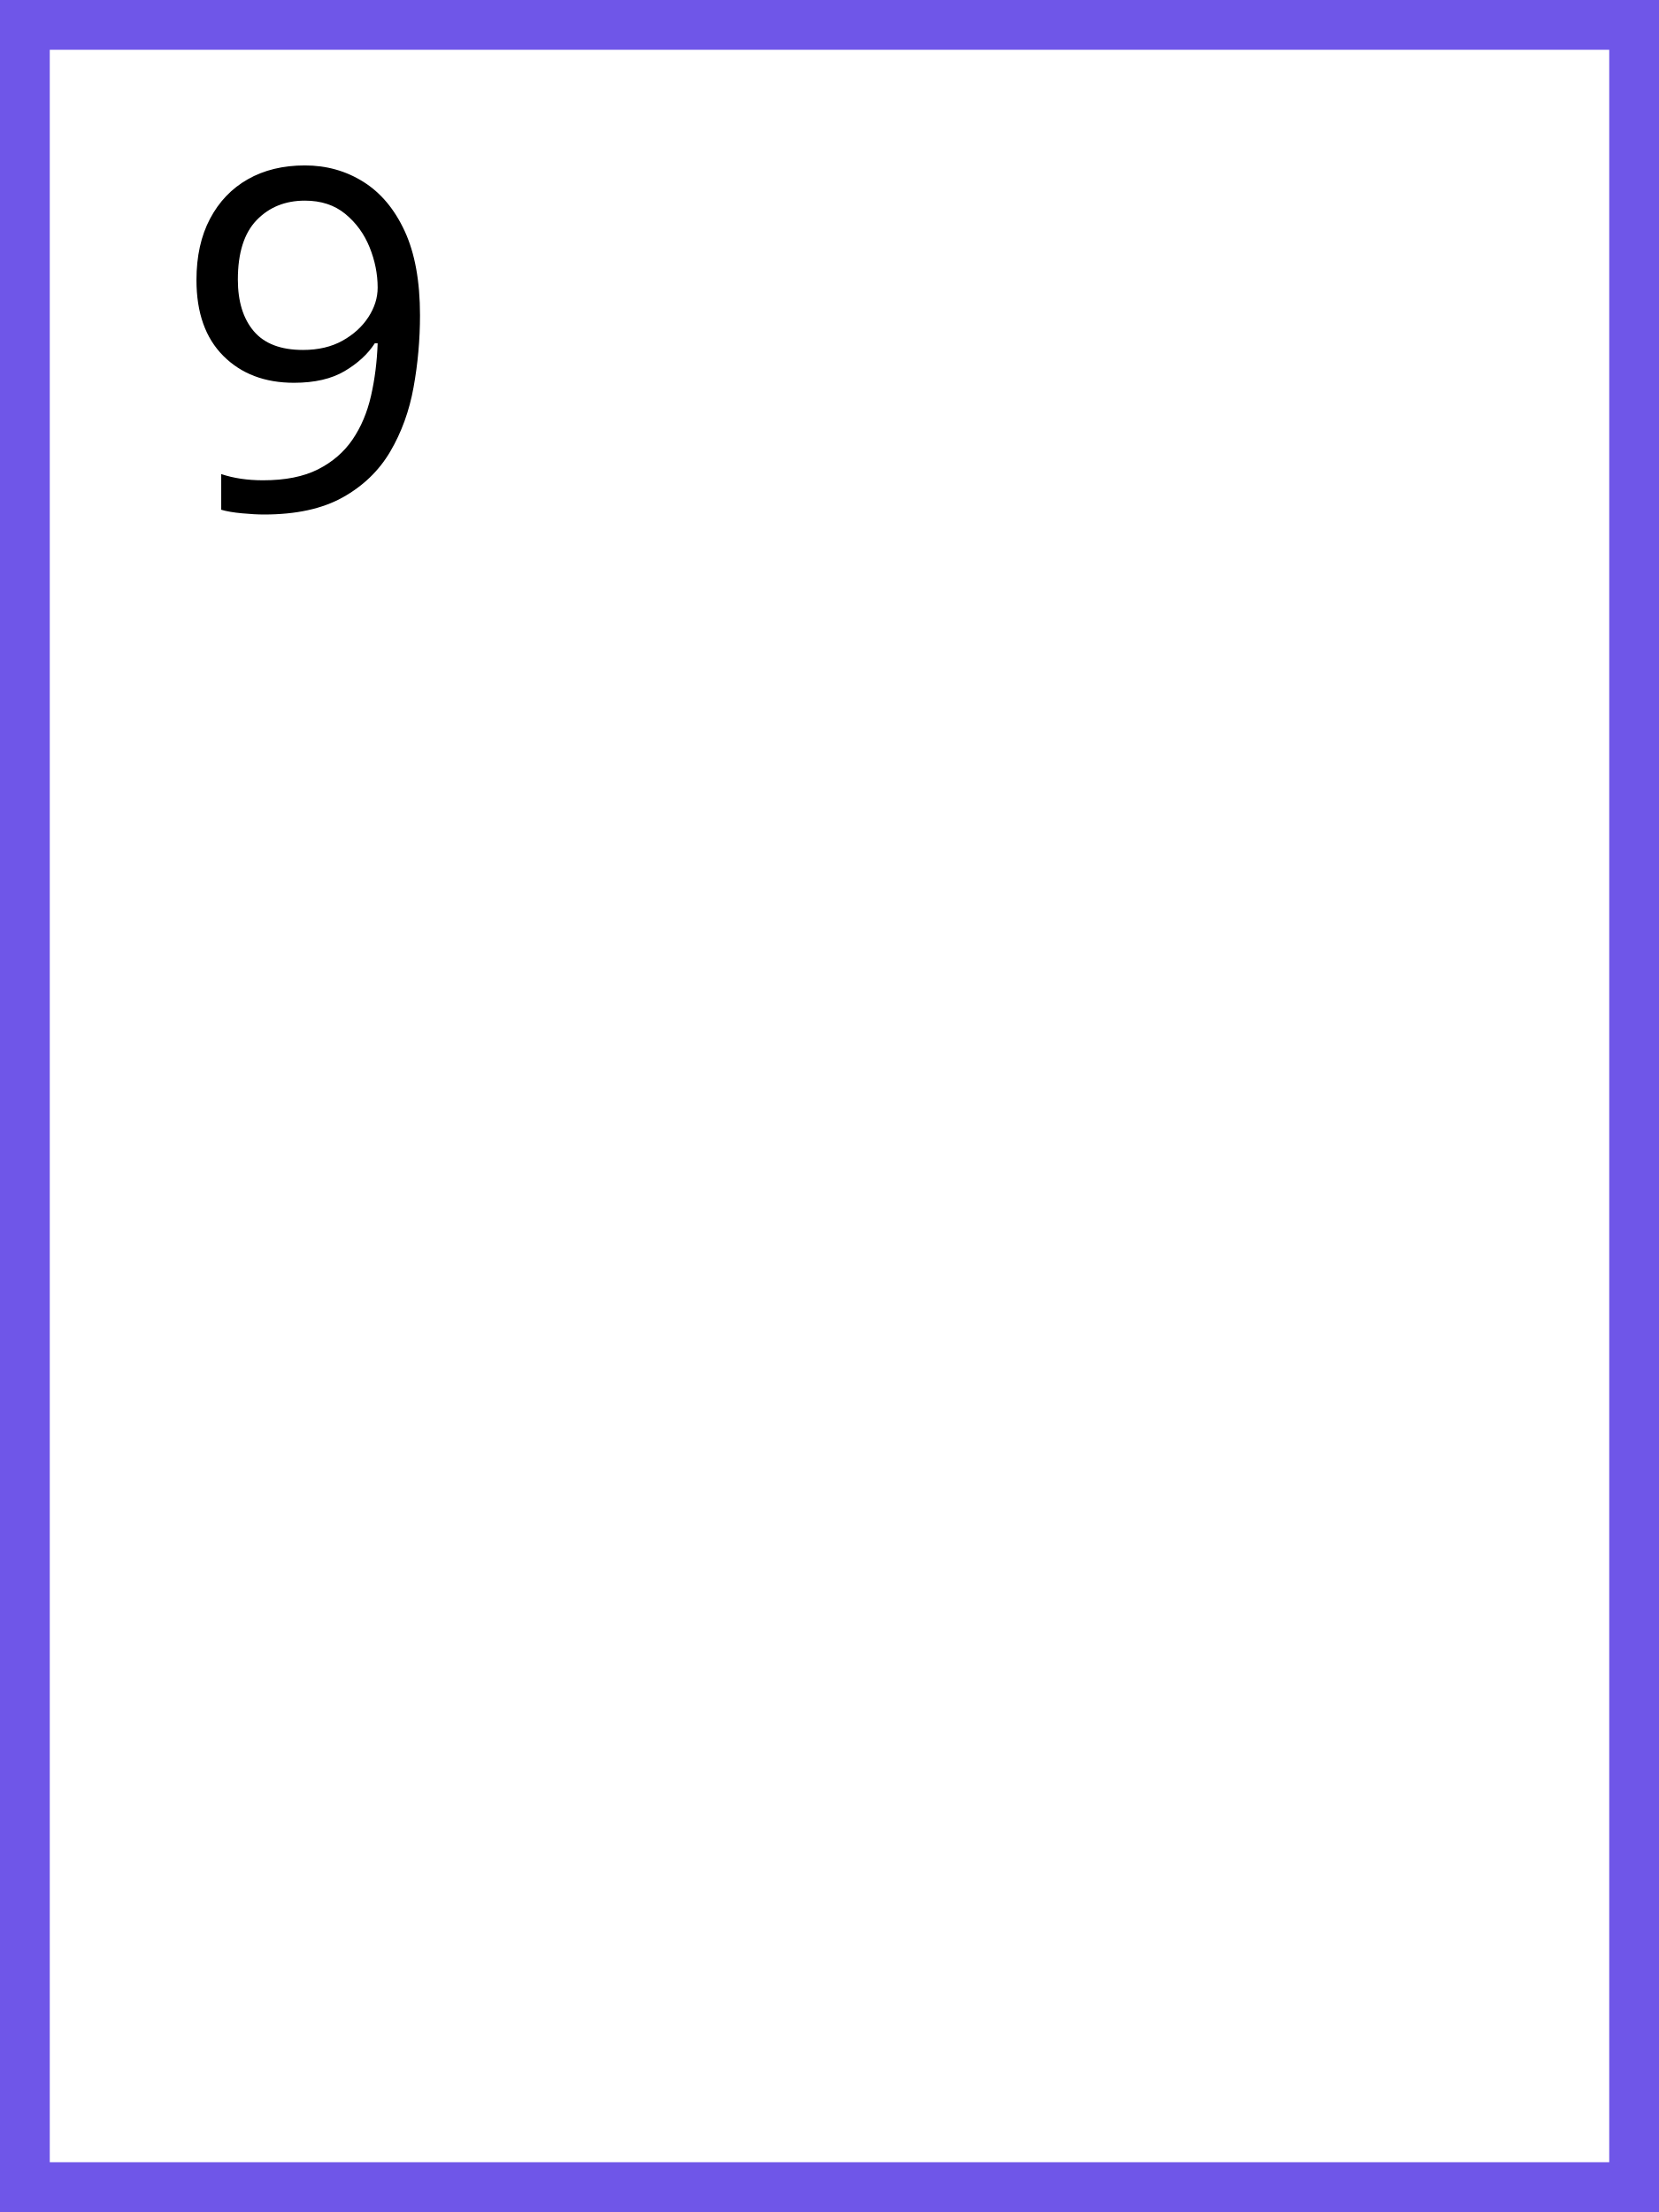
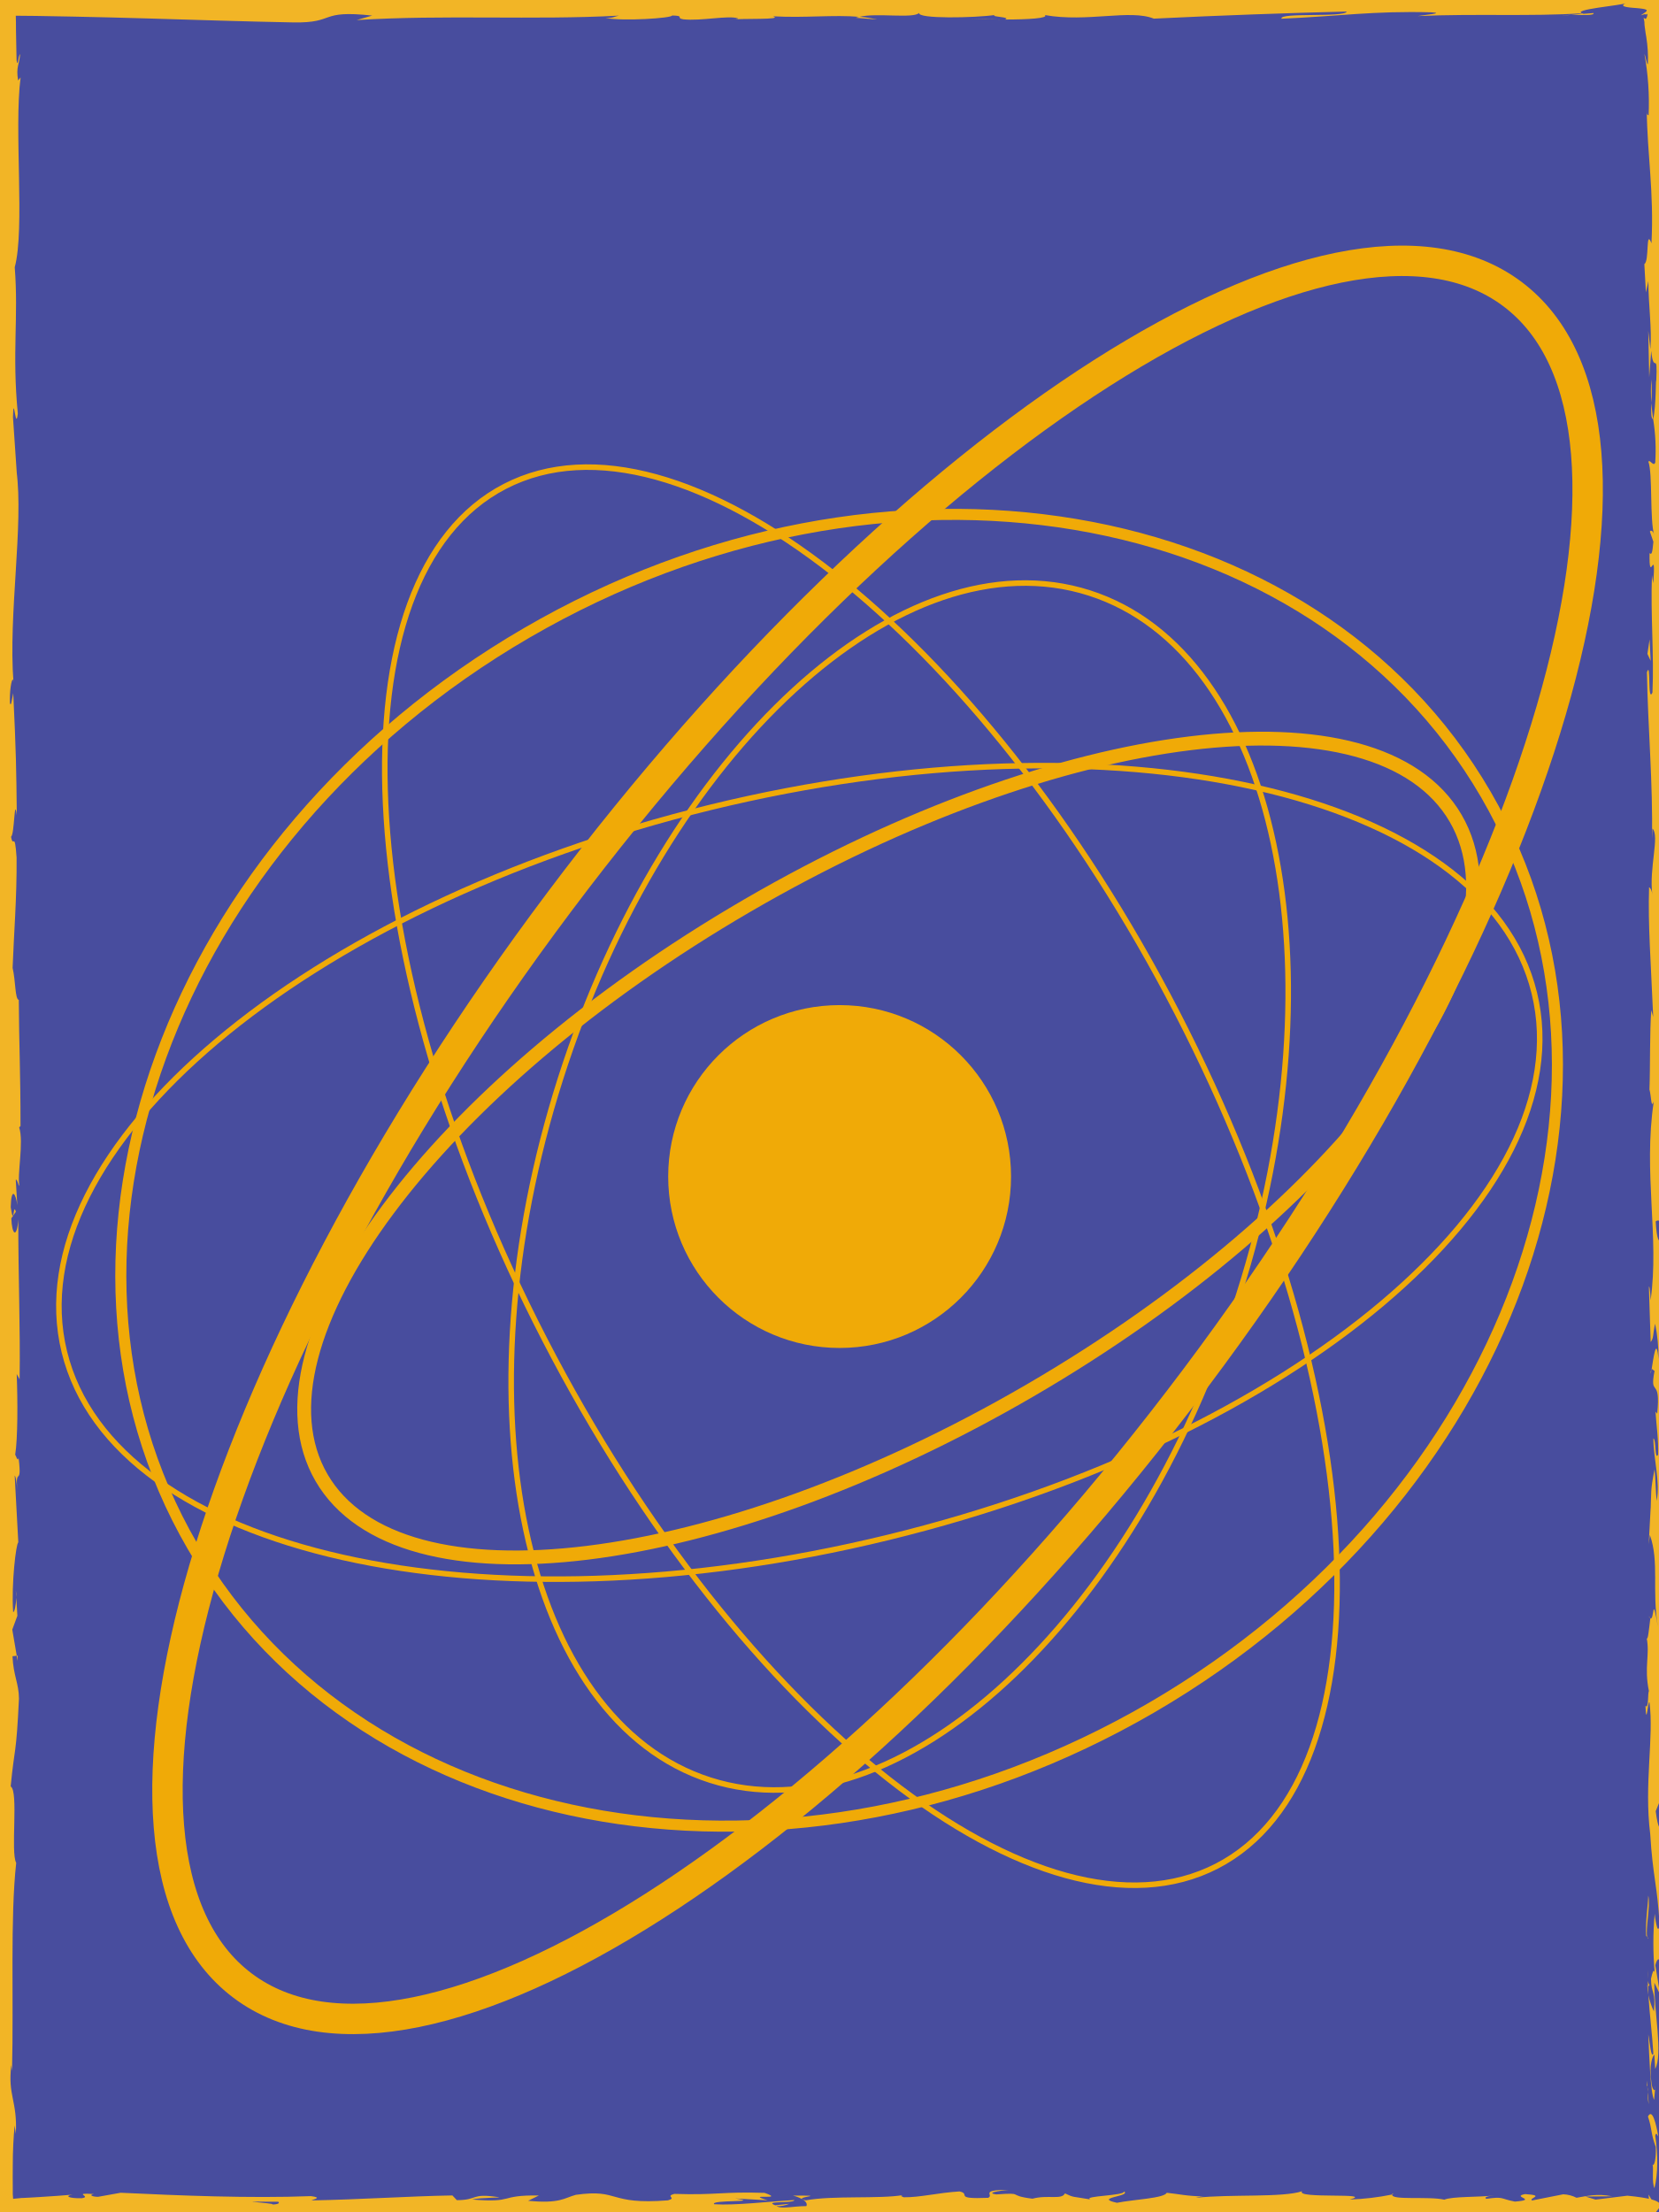
- <svg xmlns="http://www.w3.org/2000/svg" id="Layer_1" data-name="Layer 1" viewBox="0 0 600 800">
+ <svg xmlns="http://www.w3.org/2000/svg" viewBox="0 0 600 800">
  <defs>
-     <style>.cls-1{font-size:172px;font-family:MyriadPro-Regular, Myriad Pro;}.cls-2{fill:#6f56e8;}</style>
+     <style>.cls-1{fill:#484d9e;}.cls-2{fill:#f2b526;}.cls-3{fill:#f0aa07;}.cls-3,.cls-4,.cls-5,.cls-6,.cls-7{stroke:#f0aa07;stroke-miterlimit:10;}.cls-3,.cls-4{stroke-width:11px;}.cls-4,.cls-5,.cls-6,.cls-7{fill:none;}.cls-5{stroke-width:4px;}.cls-6{stroke-width:5px;}.cls-7{stroke-width:2px;}</style>
  </defs>
-   <text class="cls-1" transform="translate(62.46 184.36)">9</text>
-   <path class="cls-2" d="M582,18V782H18V18H582M600,0H0V800H600V0Z" />
+   <g id="BG">
+     <rect class="cls-1" x="9" y="9" width="582" height="782" />
+     <path class="cls-1" d="M582,18V782H18V18H582M600,0H0V800H600V0Z" />
+   </g>
+   <g id="Layer_2" data-name="Layer 2">
+     <path class="cls-2" d="M596.67,800c.43,1.47,1.41.64,1.22-3.42l-1.66-2.88Z" />
+     <path class="cls-2" d="M599.74,772.68c-.8-4.78-2.21-10.29-3.73-7.2,1.59,4.73.92,5.88,2.82,11,.19,4.07-.53,7.09-1.14,6.41.42,1.44-.37,6.31.67,8.5,1.28-5.29,1.33-12,.28-19C599,770.88,599.43,772.33,599.74,772.68Z" />
+     <path class="cls-2" d="M595.75,717.92a27.09,27.09,0,0,0,.43,3.57c-.07-1.13-.13-2.22-.17-3.35A1.69,1.69,0,0,1,595.75,717.92Z" />
+     <path class="cls-2" d="M503.52,793.4c-.07.1,0,.17,0,.25C504,793.51,504.16,793.41,503.52,793.4Z" />
+     <path class="cls-2" d="M595.93,715.76c0-1.12,0-2.26,0-3.41A33.66,33.66,0,0,0,595.93,715.76Z" />
+     <path class="cls-2" d="M286.8,794.08a12.54,12.54,0,0,1,3.29,1.26C289,794.34,299.47,794,286.8,794.08Z" />
+     <path class="cls-2" d="M596.54,717.88a3.48,3.48,0,0,1-.61-2.12c0,.82.05,1.61.08,2.38C596.22,718.34,596.41,718.39,596.54,717.88Z" />
+     <path class="cls-2" d="M362.16,7.06l-11.33-.2C354,7,358.11,7.06,362.16,7.06Z" />
+     <path class="cls-2" d="M5.72,575.2l.17,2.6A10.71,10.71,0,0,0,5.72,575.2Z" />
+     <path class="cls-2" d="M317.2,7.06a42.54,42.54,0,0,0-6.38-1,6.26,6.26,0,0,0-1.31.37Z" />
+     <path class="cls-2" d="M290.11,795.36l0,0Z" />
+     <path class="cls-2" d="M364.74,792c-10.79,0-5.07,1.81-7.36,2.87-12.88.52-6-1.36-10.35-2.31-8,.49-14.21,2.19-20.21,2.11-.45-.3-1.62-.41-.25-.79-8.51,1.47-25.25.07-35.16,1.91a3.63,3.63,0,0,1-1.3-.45c1.61.92,1.86,1.86,1.53,2.53-4.84,0-9,1.17-10.81,0a10.1,10.1,0,0,0,4.61-.83l-5.08.53c-4.56-1.74,6.93-.6,6.93-1.89-9.89.57-21.42,2-29,1.51-1.59-1.7,17.72-.57,7.6-2.08l11.73.65c-9-2.68,7.12.19-1.11-2.68-15.43-.49-17.26.87-32.65.37-3.46.94,1.15,1.4-2.32,2.34-21.87,1.7-17.22-4.27-33.3-2-4.16,1.13-5.78,3.28-17.23,2.15l3.9-1.92c-14.93-.19-8.52,2.76-24.17,1.46,2.78-.75,11.74-.63,9.48-.86-10.13-1.52-7.17,1.09-15,1.09l-1.61-1.7c-15.9.27-33.42,1.49-51,1.8,1-.5,4-1-.13-1.55-22.21.85-47.42-.21-68.85-1.22l-8.18,1.47c-1.91,0-3.54-.66-1.47-1-8.36-.56-.44.93-4.45,1.51-4.75.1-6.28-.85-3.27-1.29-3.43.29-7.53.59-12,.86l-3.43.2-1.75.09-.89.05H8l-.17,0c-.92.12-2,.22-3.08.3l-.13-1.71,0-.91,0-.46,0-.68c0-2.81-.06-5.58,0-8.26,0-5.36.26-10.35.68-14.5l.43,3c.6-12.09-3-13.64-1.64-24.85l.26,2.15c.64-26.24-.7-55.24,1.51-75.27-2.11-3.8.94-26-2-27.65,1.46-15,2-10.7,3-31.8C6.8,608.74,4.82,606,4.52,599l1.54-.17-1.62-9.46,1.84-5-.39-6.54c-.09,2.61-.69,5.54-1.14,5.14-.69-10.21,1.08-24.89,1.87-25.14L5.31,533.65c.62.54.84,4.58,1.23,7.78-1.57-12.89,1.62-2.34.18-14.16-.35,1.59-.91-.85-1.23-1.12.94-5.89.94-19.3.55-29.21l1.06,1.9c.27-17.92-.51-37.77-.49-57.87-.49,7.21-2.33,5.55-2.51-.34l1.63-2.36c-1-3.81-.62,6.16-1.85-1.66.19-7.51,1.85-5.05,2.38-.73l-.56-9.14c.48-.53.74,1.61,1.36,2.17-1-3.75,1.64-15.76-.12-21.17l.48-.51c0-20.1-.54-29.22-.62-45.59-1.41-.32-1.1-6.72-2.24-11.6C5,338,6.12,324.65,6,310.16c-.7-10.19-1.19-3-2-7.56,1.28-.75,1.16-15.23,2.08-7.72-.2-17.4-.25-22.22-1.29-44.22-.53,2.38-.75,5.07-1.19,3.68-.21-4,.54-9.09,1.15-8.51l.13,1c-1.92-24.7,3.74-57,1.07-76.68l.13,1.11-1.39-20.4c.22-9.38,1,5.63,1.75-1.31-2.13-22,.31-34.77-1.11-52.89C9.08,82.69,5,47,7.45,28l-.89,1.09c-.88-4.89.5-5.92.71-9.52-.69.51-.8,5.3-1.28,2.26-.1-3.59-.16-7.2-.21-10.84,0-1.75,0-3.52-.07-5.3l7.41.07L26.35,6c8.84.17,17.73.41,26.63.66,17.8.52,35.64,1.12,53.2,1.45,15.55.24,8.82-4.6,28.42-2.48L129,7.26c31.37-2,64.13.07,94.84-1.61C222,6,222,6.53,219,6.52c6.48,1.2,24,.06,24.09-.92,4.78.11,1.11.88,4,1.38,6.51.71,16.33-1.53,19.79-.34.58.2-1.83.39-3,.49,4.24-.59,19.75.14,15.69-1.24,11.52.66,22-.62,31.23.2,6-1.54,19.73.75,21.63-1.44-.82,2.26,20.21,1.82,27.49.76-2.44.68,6.34.71,3.48,1.65,8.32,0,15.94-.45,14.49-1.61,15.31,2.71,30.79-2.18,39.41,1.29,24.7-1.21,47.56-2,69.78-2.57-.81,2.26-24.56.23-23.61,2.6,21.08-.93,33.24-2.87,54.14-2.32,5.41.3-3.08,1-4.9,1.36,21-.93,40.71.2,59.45-1,0,.21-2.07.44-4,.61,3.69-.08,8.58.33,8.17-.7l-3.6.28c-5.9-1.49,14.66-3.11,15.32-3.89-1.56.73-1.19,1.15.09,1.41a23.35,23.35,0,0,0,2.49.31l1.42.11,1,.1c1.28.14,2.36.31,2.5.67.08.18-.08.41-.47.71s-1,.67-1.69,1.14a13.14,13.14,0,0,0,1.51-.45.61.61,0,0,0,.92-.16,3.24,3.24,0,0,1-.48,1.77c-.22.22-.51,0-.9-.31.07.47.14.89.23,1.27l.06.29,0,.13c0,.12,0,.24,0,.36,0,.48.09.92.13,1.32.18,1.61.37,2.63.54,3.62a49.39,49.39,0,0,1,.59,9.79c-.5,0-.69-2.46-1.27-3.7a98.61,98.61,0,0,1,1.52,22.29c-.3-.61-.69.57-.69-2.45C595.78,56.7,598.21,69,597.28,88c-2.16-5.63-.71,6.49-2.58,7.5l.56,10.26.9-4.11c0,9,1.33,16.93.72,24.65l-.77-6.68.35,16.85.71-9.54c1,9.1,2.36-1,1.84,11-.19-2.43,0,9-1.12,13.68v0a69.87,69.87,0,0,1,.75,15.66c-.59,1.73-2.06-1.39-2.46-.26,1.56,4.38.43,21.05,2.1,26.6-.39-1.85-1.37-1.95-1.57-1.34l1.26,3.68c-.4,4.17-.6,4.78-1.38,4.1-.23,12.52,2.37-4,1.35,10.88a27.67,27.67,0,0,1-.49-3c-.53,14.93.81,28.85.18,42.56-1.87,4.05-.46-12-2-7.35.34,19.78,2.25,41,1.81,60.09l.21-3.56c2.65,2.65-1.31,14.25-.06,23.93-.2-2.37-1.48-3.11-1.18-2.47-.43,13.11.65,26.8,1.49,46.66l-.69-2.46c-.6,7.72-.35,20.34-.66,28.69.68,2.47.57,7.24,1.56,4.34-3.88,25.73,2.08,49.08-1.15,71.9,0-2.72-.59-6.5-.6-4.33l.63,19.44c1.16-1.53.7-2.55,1.6-6.63a59.3,59.3,0,0,1,1.22,12.77c-.77-8.75-1.86.07-2.5,3.85.35-.63.74.66,1.1.34-2,10.16,2.33,1.7.94,15.57l-.61-.73c.31,5.19,1.12,10,.94,15.56-1.33,2.33-.62-5.52-1.72-5.88.08,7.86,2.53,15.51,1.2,22.63-.37-3.34-.38-8.14-.75-11.48-1.57,7.75-1.17,8.65-1.42,14.4l0-.56-.71,13.31.42-3.39c3.49,9.83.64,20,2.92,33.28-2.16-12.88-1.25-2.13-2.76-3.12-.42,3.39-.9,8.53-1.32,7.06,1.22,6.27-1,10.46.82,19.3-.49.39,0,6.7-1.27,5.29.38,8.14.85-1.93,1.46-1.24,1.67,12.55-2,29.5.27,47.55.94,15.57,2.58,18.45,3.4,32.9-.78,4.87-1.78-4-1.78-4a118.21,118.21,0,0,0,0,21.2c-.43-1.5-.79.05-1.34,2.31.13,5.95,1.78,4,1.06,11.82a27.19,27.19,0,0,1-2-5.94c.45,7,1.36,13.93,1.8,21.19-.85,1.92-1.29-4.38-1.84-6.94.38,8.16.77,21.13,2.11,23.65l.48-5.23c.07,3-1.15,1.53-1.4-.66-1.05-7,.47-10.08,1-10.48l.31,5.17c2.86-5.31-.46-20.76-.29-31.16l2.08,4.33-1.73-10.67c.54-2.27,1.7-3.82,2,1.32,1-7.46-.74-6.61.41-13,.18-.71.28-.39.36.26l-.62-7.28c.44,1.43,1.47-1.22,1.17,3.26,1.2-13.08-1.56-21.09,0-26l.12,1.1c-.7-18.15-1.52-1.76-3.31-15.37l3.76-9.16L601.06,644c.05-1.87.16-5.57.78-4.89-1.05-7-.67,1.19-1.66-2.85,1.4-9-.65-24.85,1.79-26.88-1.16-3.24-.9,8.61-1.71-1,2.62-2.74-.44-11.12.76-19.35,1.35,2.53.63,10.33,1.84,2.09-2.29-5,.5-16,.06-23-1.82-.32-.76-15.1-1.36-26.75.61.74,1-21.93,1.65-32.77l.31.32c-1.84-2.1-1.49-13.28-1.87-21.42,1.1.32,1.53,1.78,2,6.19v-7.65c-.59-1.8-.9-4.19-1.11-9.16l1.38,1.93c-.08-10.19-1.62-20.52-.7-33.63-1.28-.73-3.57,10.43-4.42-3.43.69-.52,1.87-1,2.16,2.6a32.1,32.1,0,0,1-.28-6.63l1.16,5.54c.51-6-1-3.12-.86-7.9,1,.1.7-3.53,1.48-2.84.1,1.21-.4,4.16,0,6,.18-5.39.77-11.89,1.51-14-.56.47-1.33,0-1.45-3.94-.08-10.19,1.18-3.49,1.69-9.43-.68-2.47,0-9-1.45-9.14a9.15,9.15,0,0,1,1.1-4.68c-.65-5.27-.19-24.63-1.76-18.69L602,380c0-.26,0-.56-.07-.87v0c-1.47-17.28.84-35.89.21-53l.49,0c-.56-10.24-.33-22.78-1.4-30.09,0-3,.91-7.15,1.49-5.85-.37-7.83-.92-8.71-.11-20,.86,7.87.77-2.71.63,8.06.43-10.16,1.22-12.46-.13-23.38,1.27,3.72,1.59-7.65,1.22-12.49l-.91,7.13c-.18-5.44-.07-10.19,0-15l1.66,2.61c2-20.81-3.44-37.52-.06-53.36-1.16-5.5-.81,11.3-2.18,6.38.23-9.57,2.62-19.54,2.62-22.54.92-13.11-2.43-12.23-1.8-25.95-.59,1.76-2.18,3.41-2.73-6.84.21-9.58,2.48-11.77,3-5.72.05,2.29-.14,3.4-.34,3.3.22,3.1.47,7.16,1.11,3.37l-.59-1.25c.61-4.75.54-17.92,1.52-14.83-.57-7.23-1-3.09-1.28,2.27.85-12.28,0-19.19.6-31.83-.33,2-1,3.86-1,1.86.74-18.55-1.13-8.17-1.39-20.73.91-7.14,2.16,2.55,1.41-10.09.61-7.73,1.57-1.64,2,1.43-1.14-11.52.76-21.53,1-28.11l.47,6.07c-.28-3.63-.27-6.61-.27-9.63L606,34.31c.21-3.56.22-6.58.71-6.51-.78-3.68-2,2.81-3-4.48a80.84,80.84,0,0,0,.1-9.22,41.89,41.89,0,0,1,.11-4.35,9.58,9.58,0,0,1,.25-1.57,5.41,5.41,0,0,1,.47-1.47c0,1.13-.05,2.1-.07,3,0,.7,0,1.29,0,1.79a12.12,12.12,0,0,0,.11,2c.12.75.35.47.59.12.5-.7,1.09-1.69,1.22,4.64a69,69,0,0,1,0-9c.18-.54.33.5.42,1.48.09-.93.16-1.76.22-2.52s0-1.32.07-1.93,0-1.24,0-1.81c.05-2.3,0-4.08,0-5.48a23.58,23.58,0,0,0-.73-5.39c-1.78.31-3.62.64-6.43.9-1.4.13-3,.23-5,.31l-3.2.09c-.74,0-1.55,0-2.45,0,1.89-.88-3.43-1.68-5.85-1.49,6,0,2.86,1.48-2.62,2.16-9.5-.69-10.33.51-15.31.43l5.68.33c-1.92.89-6.67.77-13.3,1.05-.56-.69,6-.48,3.66-.78C554.2-1.85,544.94-5,534.68-4c-4.75-.6-.46-1.66-4.63-2.07-11.49,1.15-12.45-1.22-24.53-.27,3.48,1.2,4.09.91-4.42,2.07L521-5.09,508.22-3.36c6,0,12.65-.75,16.24-.54-6.07,1-5.45.67-2.58,1.66-8.2-1.79-16.26,1.05-25.74-.16l.29-3c-14.26-1.31-25.33,1.52-43.83.78l5.94.51c-2.48,1.17-11.42.16-17.42.64.56-1-3.19-1.35-5.74-2,.31.73-13.55-.07-15.23,1.9l-8.26-1.3C396.94-5.32,394.83-2,380.46-2.31c4.33-1.07-2.2-1.77,7.43-2.54-4.8,0-9.11-.19-9.19.49C375.9-5,365.4-3,361-4c-2,.43-2.68,1.46-8.07,1.38-.58-.2,0-.49,0-.49,0,.49-8.43.67-3.72,1.76-14.77-3.08-41.3.22-54.16-2.42-10.47.33-23.08.65-32.58.72.61-.3,0-.49,1.83-.39-13.11-.92-8.06,2.83-23,1.81-7.62-1.6,7.92-.86,3.17-1.47-2.07-3.25-18,.44-28-1.45l2.43-.19c-7.67-1.11-18.72,1.23-31.26,1,0,0,.61-.29.08-.49C179.13-2.54,162.9-2,150.84-1.53c3.76-1.27,5.48-.67,3.19-2-5.4.18,1.59,2.07-9.2,2.43-3.51-.69-11.3-1.3-12.33-2.68l10.18-.08c-5.22-1.78-13.18.07-18.54-.24l.69-.78c-15.6.25-15.82,2.21-32.59,2.07L94-2.18c-9.16,2-7.68-1.09-16.82.36l-2.77-2c-6,.48-21.17,1.91-32,2.28C48.52-3,61.2-3.73,69.05-4.6c-6,0-20.36.15-23.49,1.12C48-3.67,51-4.15,53.41-3.85q-11,2.33-29,2.28c.69-1.25-2.4-1.79-7.17-2-2.38-.13-5.19-.19-8.16-.23L-4-4c0,2.37-.1,4.7-.15,6.93,0,1.13-.08,2.24-.12,3.32,0,.54-.05,1.08-.07,1.6,0,.2,0,.4,0,.6l0,.5a28.86,28.86,0,0,1-1.09,6.4c1.42,21.12-.6,41.9-.37,66.51,3-8.72.08,7.19,3.14,5.68.19,5.73.14,7.92,0,8.43l-1.83,17.37c-.89,4.12-.67-5.45-1.36-4.92C-6.22,121-7.28,113.68-8.09,122c1.09-1.71,1.57,4.36,1.15,11.52l1.41-10.08c1.63,17.54-2.57,15.16-1,32.84l-1-5.59c.57,9.07,0,33.47,2.44,42.36-.35,1.61-1.19,3.72-1.41-.27-.37,21.68,2.61,48.27,1.1,65.12l-.75-1.65c.22,4.05,1.41,7,.66,12.11-.31-.26-.75-1.63-.79.24.25,2.14,1.31,10.75.87,16.11l-.84-4.58c-1,21.14,2.05,32.45,2.56,50.19-2.2-.05-2.92,16.59-3.27,24.9l-.31-.29c-.28,24.62,1.82,41.83,2.68,64.63-2.39,14.16-1,48-2.34,70.71.4-3.48,1.72.56,1.94,4.61-.45,5.34,1.53,14.76-.49,13.91l0-1.9c-2,4-1.46,15-1.51,23.56l2.64,1.41c-3.84,22.41,1.41,58.72-2,70.95.66,5.41.65,12.11,1.31,17.47L-6.36,620c-.36,15-.54,22.46-.2,41l-1-3.78c-.09,10.45,4.09,13.19,4.17,22.83l-2.11,2.9c0,18.22-1.83,36.67.09,54.68-.31-.3-.92-.83-1-3.78,0,8.58-1.43,33.18,1.47,30.07-.94.1-1,4.8-.69,10.71.14,2.95.38,6.2.62,9.33.13,1.57.26,3.1.38,4.55.06.73.12,1.43.18,2.11s.11,1.17.16,2.27l-.35-.58a2,2,0,0,0-.34-.51l-.7-.77c.06.27.11.52.16.77a3,3,0,0,1,.08.51c0,.2.06.4.08.59.11.76.2,1.47.3,2.15.18,1.26.35,2.39.51,3.45.3,2,.55,3.63.75,5.37,2-.2,4.13-.36,6.69-.5l8.3-.38c2.75.18,2.41,1.12-1.24.76,9.16.73,7.14-1.32,18.25-.58L24,804c9.43.11,8.68-.37,13.87-1.4,5.92-.56,17.88.35,19.27,1.61,1.27-.77,6.43-1.8,12-1.44.74.48-1.28.78-2.3.92,15.77.95,23.44-1.62,34.28-.25.22.46.93.69,1.83.83-12.52,0-22.6-.11-21.66-.21,0,1.28,10.11,1.51,2.07,3.28,8.12-1,22-3.07,31.86-2.47a6,6,0,0,1,1.3.45l-1,.14a36.86,36.86,0,0,0,6.23-.2c3.15.21,5.15.36,8.17.38,1.16,1.06,11.59.57,16.64.63-.42-1.41,6.18-1.18,0-2.34.8.1-1,.16-4.31.22-.76,0-1.65.07-2.15.15l.35-.13-12.54.1a40.26,40.26,0,0,1,13.72-.54c2.59-.9,5.44-1.83,7-2.26,6.91,2,20.21,3,22.06,4.22,15.4-.78,36.28-.52,46-3.16,4.38-.34,5,.76,6.67,1.18-2.53.26-5.54.22-6.9.6,8.75-.68,25.93-.26,28-2.11,11,.83-6.2,1.7,9,1.4l-2,.56c29.82,3,48.48-4.71,81.55-.92-2.29-.23-3.44-.34-3.9-.65,37.69,1.67,77.68-1.57,114.88,1.08,10.57.53,11.72-.64,18.17-1.54l2.29,1.51,11-1.74c15.64-1.28,27.09,3.7,46.9,1.29l-2.56-1c7.12.2,22.54-.6,21.35.57a9,9,0,0,1,5.11-.52l.22.79,17.48-1.36c13.54.57-2.12,3.14,17.64,3.29,7.35-.3,20.93-2.3,18.17-2.83-3,0-7.58-.49-7.8-1.28l6.72-.41c1.22-2.33,6.39-4.71-10.11-6.34l-11.5,1.42-3.7-1.12,9.68-.08c-5.49-1.06-9-.12-12.87.53a11.51,11.51,0,0,0-4.82-1.25l-11.28,2.23c-1.37-.91,5.06-1.81-2.51-2.31-5.29,1,5.07,2-3.69,2.72-5.5-1.06-3.89-1.92-10.35-1-.9-.6.46-1,3-1.24-5.74.71-15.2.3-18.17,1.54-5.73-1.31-19.4.34-18.83-1.87a92.56,92.56,0,0,1-15.4,1.82c9.64-2.63-19.76-.15-17.21-3-7.14,2.37-25.78,1-38.42,2.37a9.66,9.66,0,0,1,3.21-.45c-7.11-.2-9.18-.91-13.75-1.36-.91,2-12,2.41-18,3.62-8.72-1.89,5.3-2.3,2.56-4.12.44,1.59-15.15,1.59-12.18,2.91-6.67-1.17-5.75-.57-9.19-2.19-1.17,2.45-6.21.41-11.74,1.92-9.65-1.21-2.48-2.3-13.08-1.55C355.31,792.89,364.74,792,364.74,792Zm-252.15,4.23v0l5.21-.08Zm-21.19,0c2.58.05,5.79.06,9.19.05.74.49-.06,1-2.19,1C99.56,797,94.56,796.69,91.4,796.28ZM136.22,806c-3.35.2-4.48-.08-4.94-.37,1.59,0,3.44-.07,5.87-.17.1-.05.3-.11.4-.17A3.42,3.42,0,0,1,136.22,806Z" />
+     <polygon class="cls-2" points="6.41 598.8 6.06 598.83 6.37 600.68 6.41 598.8" />
+     <path class="cls-2" d="M597.27,495.31a4.25,4.25,0,0,0-.36,1.53A6.15,6.15,0,0,0,597.27,495.31Z" />
+     <path class="cls-2" d="M597,545.72l-.5,7.13C596.74,549.77,596.87,547.52,597,545.72Z" />
+     <path class="cls-2" d="M596.25,584.48a1.85,1.85,0,0,0,.61.76v-.07Z" />
+     <path class="cls-2" d="M568.2,5.4c-.53,0-1,0-1.5.06C563.19,5.73,565.58,5.63,568.2,5.4Z" />
+     <path class="cls-2" d="M597.89,151.6c-.26-1.95-.51-3.87-.67-5.9C597.11,149,597.09,151.5,597.89,151.6Z" />
+     <path class="cls-2" d="M363.4,7.09s0,0,0,0h-1.26Z" />
+     <path class="cls-2" d="M597.25,137.17a51.76,51.76,0,0,0,0,8.53A78.28,78.28,0,0,0,597.25,137.17Z" />
+     <path class="cls-2" d="M595.62,752.48l-.06,1.87c.09,0,.17.08.22.22Z" />
+     <path class="cls-2" d="M595.78,754.57l.17,2.07A6.42,6.42,0,0,0,595.78,754.57Z" />
+     <path class="cls-2" d="M596.3,761l-.35-4.37A14.54,14.54,0,0,0,596.3,761Z" />
+     <path class="cls-2" d="M596.27,701.17l-.51-.59A.78.78,0,0,0,596.27,701.17Z" />
+     <path class="cls-2" d="M596.12,685.58c-.12,3.71-1.09,9.33-.77,14.52l.41.48C595,698.14,597,689.11,596.12,685.58Z" />
+     <polygon class="cls-2" points="596.6 231.22 595.81 236.49 596.98 239 596.6 231.22" />
+   </g>
+   <g id="Layer_6" data-name="Layer 6">
+     <circle class="cls-3" cx="303.66" cy="425.51" r="56.5" />
+     <ellipse class="cls-4" cx="317.38" cy="412.29" rx="382.49" ry="143.71" transform="translate(-202.88 418.6) rotate(-53.11)" />
+     <ellipse class="cls-5" cx="303.48" cy="423.25" rx="270.52" ry="224.81" transform="translate(-171.64 209.93) rotate(-30.18)" />
+     <ellipse class="cls-6" cx="321.38" cy="415.21" rx="237.23" ry="101.5" transform="translate(-165.17 217.84) rotate(-30.18)" />
+     <ellipse class="cls-7" cx="289.06" cy="424.03" rx="273.62" ry="135.87" transform="translate(-92.3 80.64) rotate(-13.72)" />
+     <ellipse class="cls-7" cx="325.4" cy="429.14" rx="225.36" ry="128.73" transform="translate(-182.4 608.56) rotate(-72.29)" />
+     <ellipse class="cls-7" cx="311.36" cy="425.4" rx="128.73" ry="280.75" transform="translate(-160.38 190.09) rotate(-27.29)" />
+   </g>
</svg>
